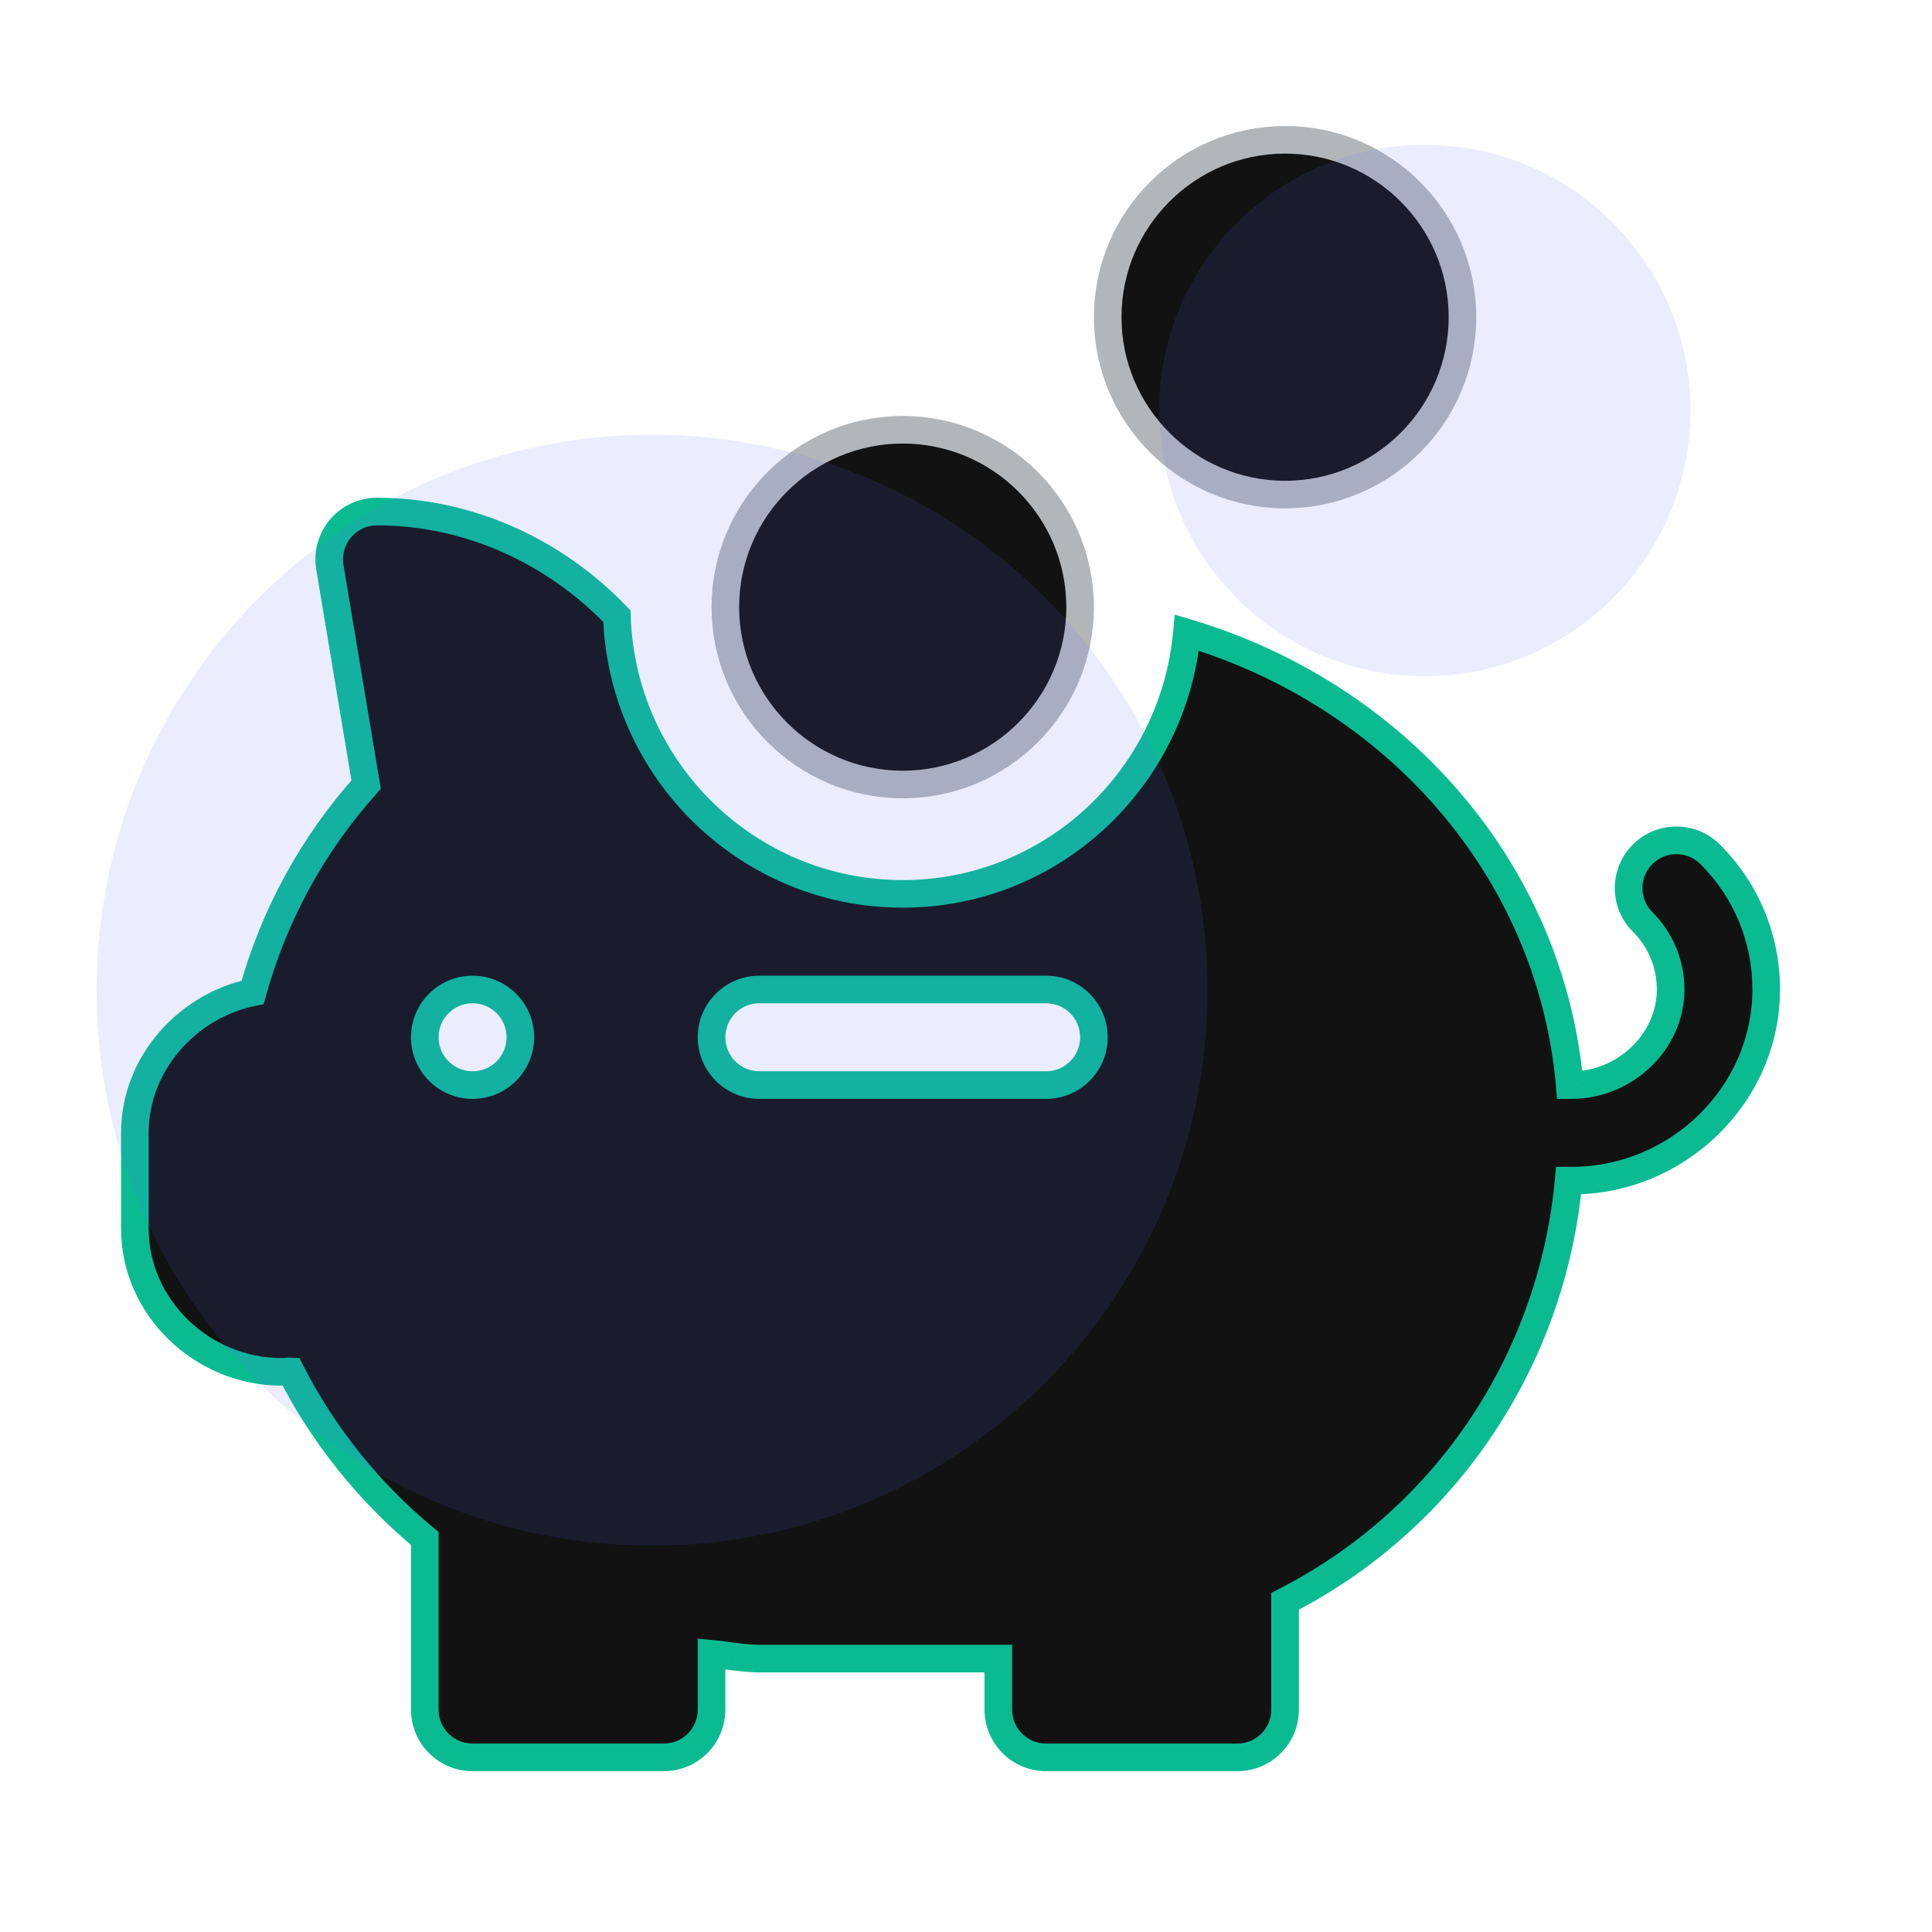
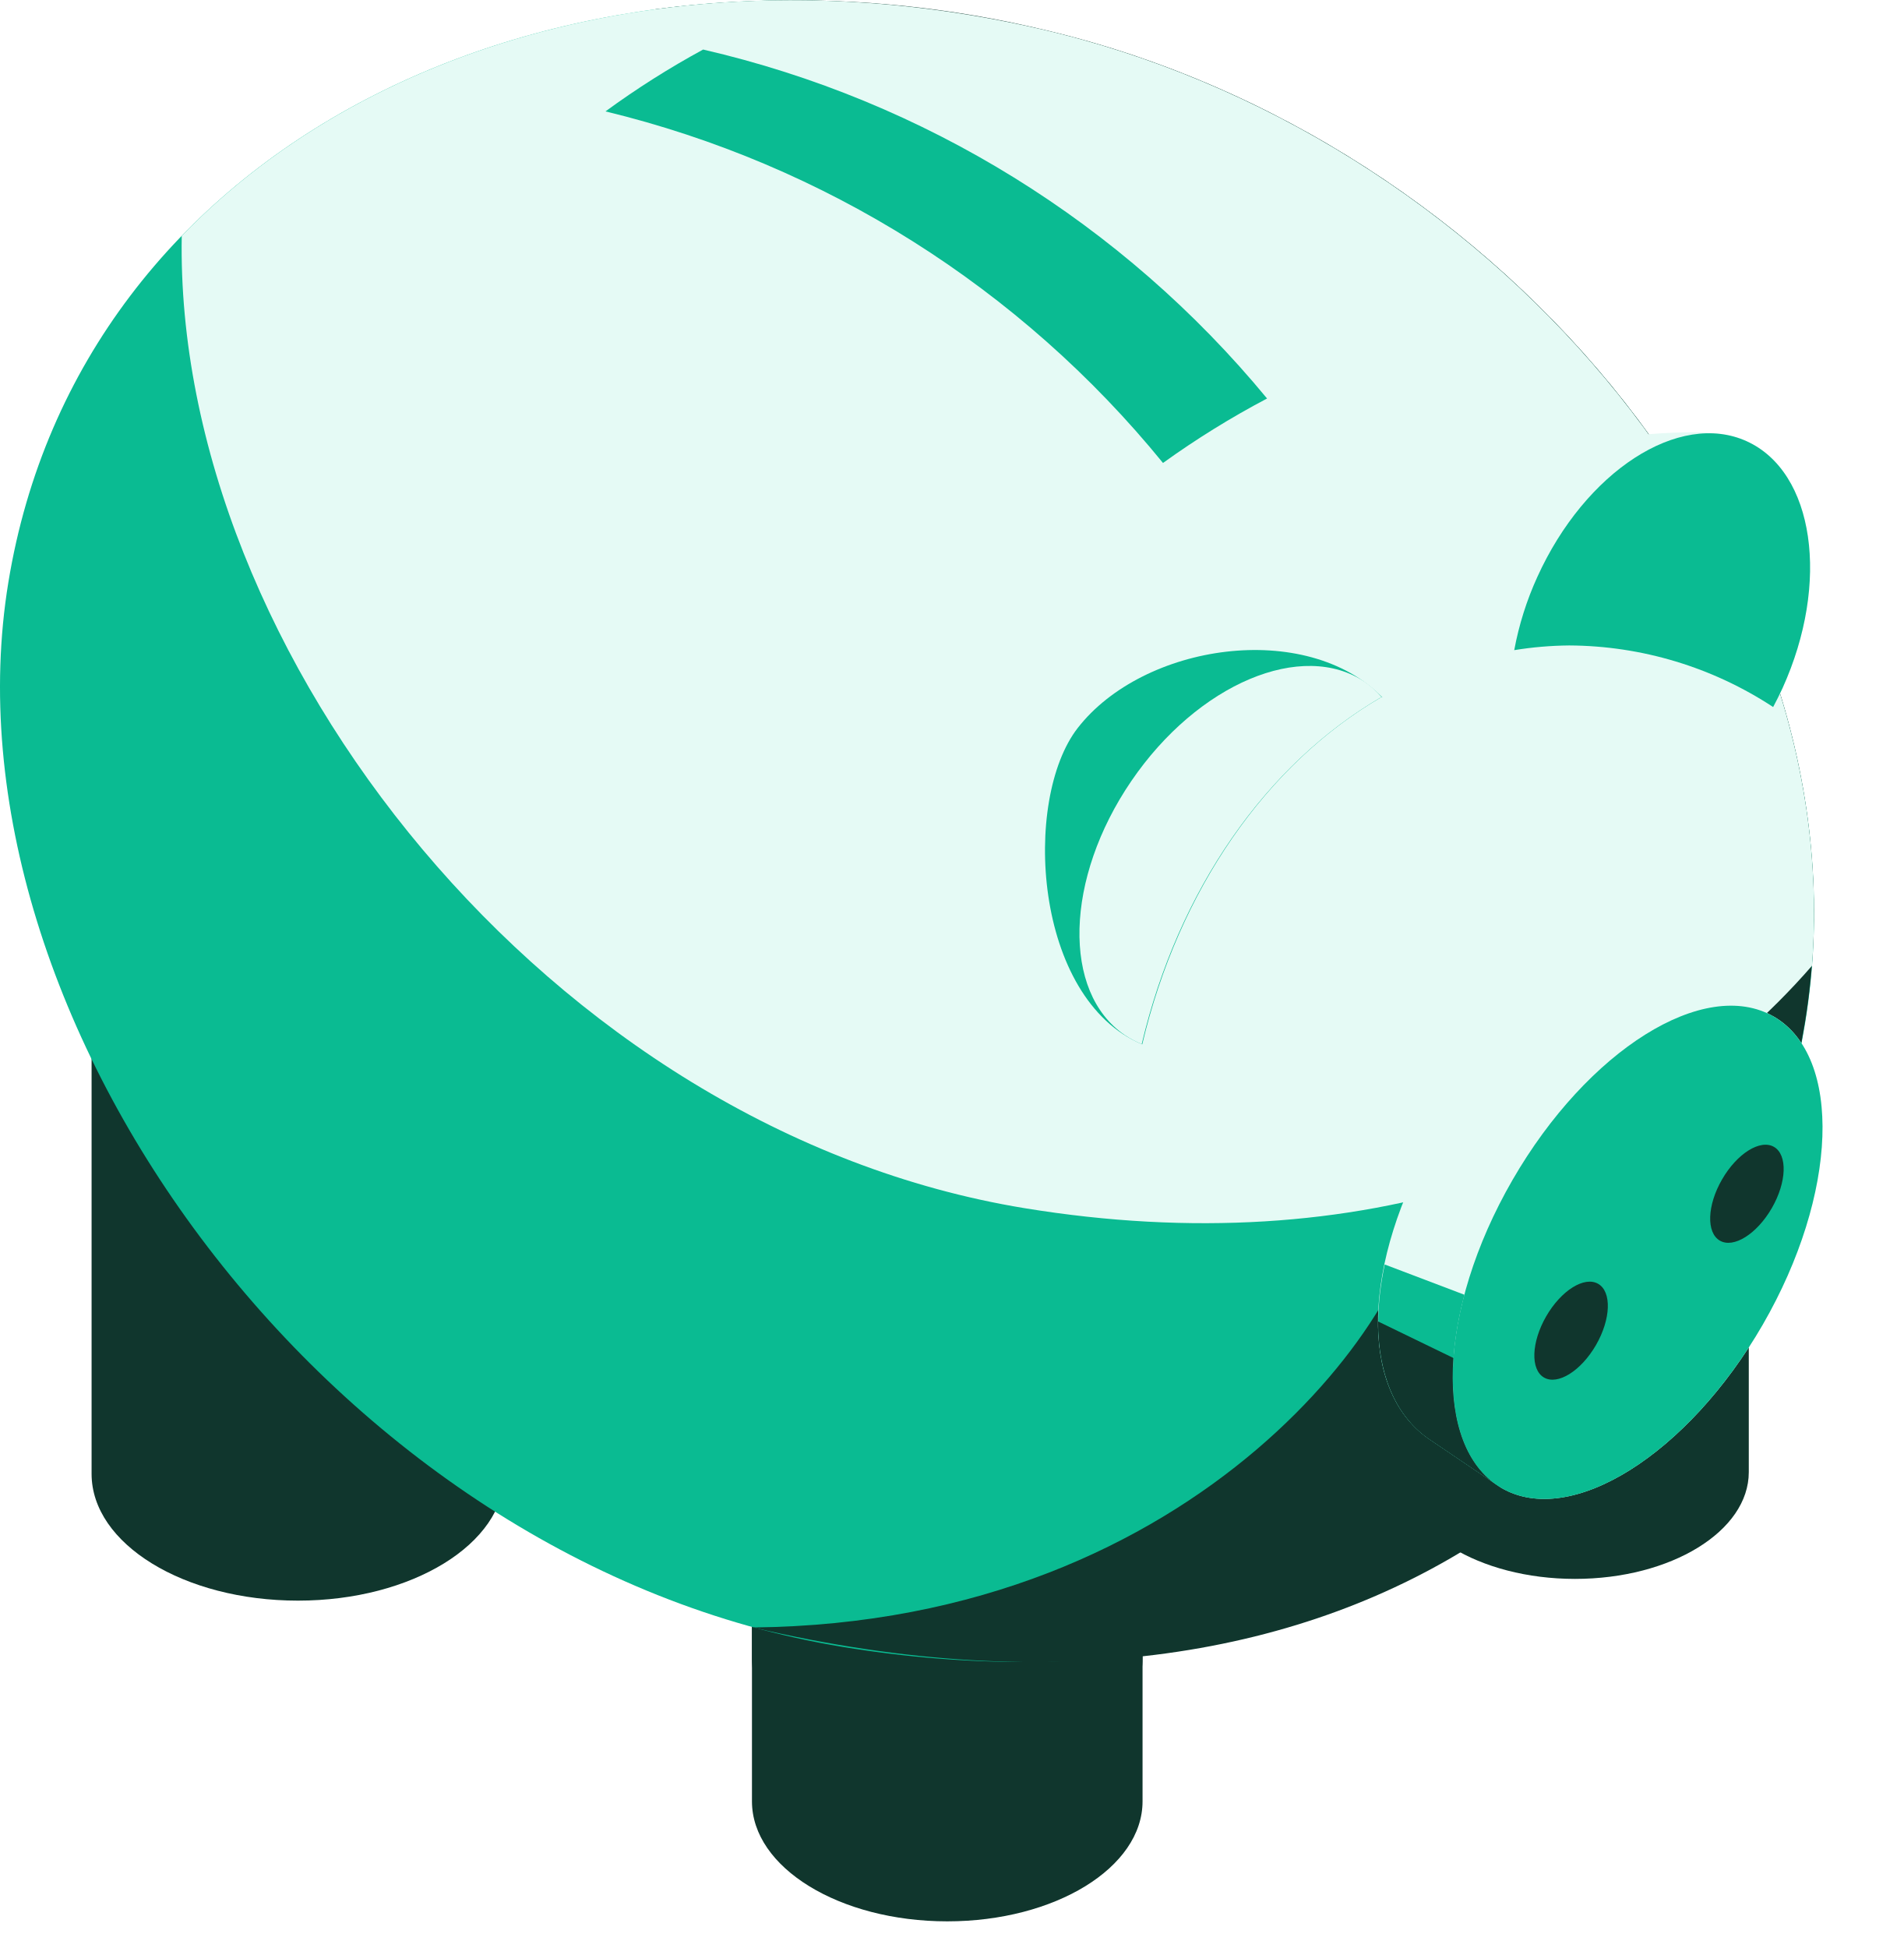
- <svg xmlns="http://www.w3.org/2000/svg" width="70" height="70" viewBox="0 0 70 70" fill="none">
-   <path fill-rule="evenodd" clip-rule="evenodd" d="M61.964 30.953C61.287 30.277 60.191 30.277 59.515 30.953C58.839 31.63 58.839 32.725 59.515 33.402C60.169 34.056 60.53 34.925 60.53 35.851C60.53 37.76 58.86 39.314 56.951 39.314H56.871C56.87 39.309 56.87 39.303 56.87 39.298C56.87 39.294 56.87 39.29 56.87 39.286C56.87 39.277 56.871 39.267 56.87 39.258C56.156 31.45 50.509 25.154 43.004 22.924C42.527 28.213 38.12 32.387 32.708 32.387C27.09 32.387 22.529 27.9 22.351 22.325C20.071 19.945 16.943 18.534 13.659 18.534C13.15 18.534 12.667 18.757 12.339 19.146C12.009 19.535 11.867 20.049 11.951 20.55L13.265 28.428C11.327 30.59 9.925 33.158 9.153 35.955C6.787 36.441 4.886 38.538 4.886 41.046V44.509C4.886 47.374 7.331 49.704 10.196 49.704C10.275 49.704 10.355 49.699 10.433 49.689C10.466 49.69 10.5 49.69 10.536 49.692C11.72 52.012 13.375 54.075 15.391 55.741V61.941C15.391 62.898 16.166 63.673 17.123 63.673H24.049C25.006 63.673 25.781 62.898 25.781 61.941V59.921C25.99 59.94 26.198 59.968 26.406 59.995L26.406 59.995C26.774 60.045 27.142 60.094 27.513 60.094H36.171V61.941C36.171 62.898 36.946 63.673 37.903 63.673H44.829C45.786 63.673 46.561 62.898 46.561 61.941V58.017C52.426 55.025 56.237 49.242 56.834 42.777H56.951C60.771 42.777 63.993 39.671 63.993 35.851C63.993 34.001 63.273 32.262 61.964 30.953ZM17.123 39.314C16.166 39.314 15.391 38.539 15.391 37.582C15.391 36.626 16.166 35.851 17.123 35.851C18.079 35.851 18.854 36.626 18.854 37.582C18.854 38.539 18.079 39.314 17.123 39.314ZM27.512 39.314H37.902C38.86 39.314 39.634 38.539 39.634 37.582C39.634 36.625 38.86 35.851 37.902 35.851H27.512C26.555 35.851 25.781 36.625 25.781 37.582C25.781 38.539 26.555 39.314 27.512 39.314Z" fill="#121212" />
-   <path d="M59.515 30.953L59.161 30.6V30.6L59.515 30.953ZM61.964 30.953L61.61 31.307V31.307L61.964 30.953ZM59.515 33.402L59.161 33.755L59.161 33.755L59.515 33.402ZM56.871 39.314L56.373 39.36L56.414 39.814H56.871V39.314ZM56.87 39.298L56.37 39.297V39.298L56.87 39.298ZM56.87 39.286L56.37 39.274V39.274L56.87 39.286ZM56.87 39.258L57.368 39.215L57.368 39.213L56.87 39.258ZM43.004 22.924L43.146 22.444L42.561 22.27L42.506 22.879L43.004 22.924ZM22.351 22.325L22.851 22.309L22.844 22.117L22.712 21.979L22.351 22.325ZM12.339 19.146L12.72 19.47L12.721 19.468L12.339 19.146ZM11.951 20.55L12.445 20.468L12.444 20.466L11.951 20.55ZM13.265 28.428L13.638 28.762L13.798 28.583L13.759 28.346L13.265 28.428ZM9.153 35.955L9.253 36.445L9.553 36.384L9.635 36.089L9.153 35.955ZM10.433 49.689L10.458 49.189L10.413 49.187L10.368 49.193L10.433 49.689ZM10.536 49.692L10.981 49.465L10.849 49.206L10.559 49.193L10.536 49.692ZM15.391 55.741H15.891V55.506L15.709 55.356L15.391 55.741ZM25.781 59.921L25.826 59.423L25.281 59.373V59.921H25.781ZM26.406 59.995L26.486 59.502L26.479 59.501L26.472 59.5L26.406 59.995ZM26.406 59.995L26.326 60.489L26.333 60.49L26.34 60.491L26.406 59.995ZM36.171 60.094H36.671V59.594H36.171V60.094ZM46.561 58.017L46.334 57.572L46.061 57.711V58.017H46.561ZM56.834 42.777V42.277H56.378L56.336 42.731L56.834 42.777ZM59.869 31.307C60.35 30.826 61.129 30.826 61.61 31.307L62.317 30.6C61.446 29.728 60.033 29.728 59.161 30.6L59.869 31.307ZM59.869 33.048C59.388 32.567 59.388 31.788 59.869 31.307L59.161 30.6C58.29 31.471 58.29 32.884 59.161 33.755L59.869 33.048ZM61.03 35.851C61.03 34.793 60.617 33.797 59.869 33.048L59.161 33.755C59.722 34.316 60.03 35.058 60.03 35.851H61.03ZM56.951 39.814C59.115 39.814 61.03 38.057 61.03 35.851H60.03C60.03 37.463 58.605 38.814 56.951 38.814V39.814ZM56.871 39.814H56.951V38.814H56.871V39.814ZM56.37 39.298C56.37 39.312 56.37 39.334 56.373 39.36L57.368 39.268C57.37 39.283 57.37 39.294 57.37 39.298L56.37 39.298ZM56.37 39.274C56.37 39.277 56.37 39.287 56.37 39.297L57.37 39.298C57.37 39.3 57.37 39.301 57.37 39.301C57.37 39.3 57.37 39.3 57.37 39.297L56.37 39.274ZM56.372 39.301C56.37 39.288 56.37 39.279 56.37 39.274C56.37 39.273 56.37 39.272 56.37 39.272C56.37 39.271 56.37 39.271 56.37 39.271C56.37 39.271 56.37 39.271 56.37 39.271C56.37 39.271 56.37 39.271 56.37 39.271C56.37 39.272 56.37 39.273 56.37 39.274L57.37 39.297C57.37 39.292 57.371 39.256 57.368 39.215L56.372 39.301ZM42.862 23.403C50.191 25.581 55.679 31.718 56.372 39.304L57.368 39.213C56.634 31.181 50.828 24.727 43.146 22.444L42.862 23.403ZM32.708 32.887C38.385 32.887 43.002 28.509 43.502 22.968L42.506 22.879C42.051 27.918 37.854 31.887 32.708 31.887V32.887ZM21.851 22.341C22.037 28.182 26.817 32.887 32.708 32.887V31.887C27.363 31.887 23.02 27.617 22.851 22.309L21.851 22.341ZM13.659 19.034C16.799 19.034 19.799 20.383 21.99 22.671L22.712 21.979C20.344 19.506 17.087 18.034 13.659 18.034V19.034ZM12.721 19.468C12.953 19.193 13.297 19.034 13.659 19.034V18.034C13.004 18.034 12.38 18.321 11.956 18.824L12.721 19.468ZM12.444 20.466C12.384 20.112 12.485 19.747 12.72 19.47L11.957 18.823C11.533 19.323 11.349 19.986 11.458 20.633L12.444 20.466ZM13.759 28.346L12.445 20.468L11.458 20.632L12.772 28.511L13.759 28.346ZM9.635 36.089C10.387 33.366 11.751 30.866 13.638 28.762L12.893 28.095C10.903 30.314 9.464 32.951 8.671 35.822L9.635 36.089ZM5.386 41.046C5.386 38.796 7.098 36.887 9.253 36.445L9.052 35.466C6.475 35.994 4.386 38.279 4.386 41.046H5.386ZM5.386 44.509V41.046H4.386V44.509H5.386ZM10.196 49.204C7.593 49.204 5.386 47.083 5.386 44.509H4.386C4.386 47.664 7.07 50.204 10.196 50.204V49.204ZM10.368 49.193C10.312 49.2 10.254 49.204 10.196 49.204V50.204C10.296 50.204 10.398 50.197 10.498 50.184L10.368 49.193ZM10.559 49.193C10.535 49.191 10.512 49.191 10.496 49.191C10.478 49.19 10.468 49.19 10.458 49.189L10.407 50.188C10.432 50.189 10.455 50.19 10.471 50.19C10.49 50.191 10.502 50.191 10.513 50.191L10.559 49.193ZM15.709 55.356C13.746 53.733 12.134 51.724 10.981 49.465L10.091 49.919C11.305 52.3 13.004 54.417 15.072 56.127L15.709 55.356ZM15.891 61.941V55.741H14.891V61.941H15.891ZM17.123 63.173C16.442 63.173 15.891 62.622 15.891 61.941H14.891C14.891 63.174 15.889 64.173 17.123 64.173V63.173ZM24.049 63.173H17.123V64.173H24.049V63.173ZM25.281 61.941C25.281 62.622 24.73 63.173 24.049 63.173V64.173C25.283 64.173 26.281 63.174 26.281 61.941H25.281ZM25.281 59.921V61.941H26.281V59.921H25.281ZM26.472 59.5C26.266 59.472 26.047 59.443 25.826 59.423L25.736 60.419C25.932 60.437 26.13 60.463 26.339 60.491L26.472 59.5ZM26.487 59.502L26.486 59.502L26.325 60.489L26.326 60.489L26.487 59.502ZM27.513 59.594C27.18 59.594 26.846 59.55 26.473 59.5L26.34 60.491C26.702 60.54 27.103 60.594 27.513 60.594V59.594ZM36.171 59.594H27.513V60.594H36.171V59.594ZM36.671 61.941V60.094H35.671V61.941H36.671ZM37.903 63.173C37.222 63.173 36.671 62.622 36.671 61.941H35.671C35.671 63.174 36.669 64.173 37.903 64.173V63.173ZM44.829 63.173H37.903V64.173H44.829V63.173ZM46.061 61.941C46.061 62.622 45.51 63.173 44.829 63.173V64.173C46.063 64.173 47.061 63.174 47.061 61.941H46.061ZM46.061 58.017V61.941H47.061V58.017H46.061ZM56.336 42.731C55.754 49.029 52.042 54.66 46.334 57.572L46.788 58.463C52.809 55.391 56.719 49.455 57.331 42.823L56.336 42.731ZM56.951 42.277H56.834V43.277H56.951V42.277ZM63.493 35.851C63.493 39.384 60.506 42.277 56.951 42.277V43.277C61.036 43.277 64.493 39.958 64.493 35.851H63.493ZM61.61 31.307C62.825 32.522 63.493 34.133 63.493 35.851H64.493C64.493 33.868 63.72 32.002 62.317 30.6L61.61 31.307ZM14.891 37.582C14.891 38.815 15.89 39.814 17.123 39.814V38.814C16.443 38.814 15.891 38.263 15.891 37.582H14.891ZM17.123 35.351C15.89 35.351 14.891 36.349 14.891 37.582H15.891C15.891 36.902 16.442 36.351 17.123 36.351V35.351ZM19.354 37.582C19.354 36.349 18.355 35.351 17.123 35.351V36.351C17.803 36.351 18.354 36.902 18.354 37.582H19.354ZM17.123 39.814C18.355 39.814 19.354 38.815 19.354 37.582H18.354C18.354 38.263 17.803 38.814 17.123 38.814V39.814ZM37.902 38.814H27.512V39.814H37.902V38.814ZM39.134 37.582C39.134 38.263 38.583 38.814 37.902 38.814V39.814C39.136 39.814 40.134 38.816 40.134 37.582H39.134ZM37.902 36.351C38.583 36.351 39.134 36.901 39.134 37.582H40.134C40.134 36.349 39.136 35.351 37.902 35.351V36.351ZM27.512 36.351H37.902V35.351H27.512V36.351ZM26.281 37.582C26.281 36.901 26.831 36.351 27.512 36.351V35.351C26.279 35.351 25.281 36.349 25.281 37.582H26.281ZM27.512 38.814C26.831 38.814 26.281 38.263 26.281 37.582H25.281C25.281 38.816 26.279 39.814 27.512 39.814V38.814Z" fill="#0ABB92" />
-   <path d="M26.281 21.997C26.281 18.453 29.163 15.571 32.707 15.571C36.252 15.571 39.134 18.453 39.134 21.997C39.134 25.541 36.252 28.424 32.707 28.424C29.163 28.424 26.281 25.541 26.281 21.997Z" fill="#121212" stroke="#B3B6B9" />
-   <path d="M40.134 11.492C40.134 7.948 43.017 5.065 46.561 5.065C50.105 5.065 52.988 7.948 52.988 11.492C52.988 15.036 50.105 17.919 46.561 17.919C43.017 17.919 40.134 15.036 40.134 11.492Z" fill="#121212" stroke="#B3B6B9" />
-   <path fill-rule="evenodd" clip-rule="evenodd" d="M23.625 15.75C34.74 15.75 43.75 24.76 43.75 35.875C43.75 46.99 34.74 56 23.625 56C12.51 56 3.5 46.99 3.5 35.875C3.5 24.76 12.51 15.75 23.625 15.75Z" fill="#5367FF" fill-opacity="0.12" />
-   <path fill-rule="evenodd" clip-rule="evenodd" d="M51.625 5.25C56.941 5.25 61.25 9.559 61.25 14.875C61.25 20.191 56.941 24.5 51.625 24.5C46.309 24.5 42 20.191 42 14.875C42 9.559 46.309 5.25 51.625 5.25Z" fill="#5367FF" fill-opacity="0.12" />
+ <svg xmlns="http://www.w3.org/2000/svg" width="43" height="44" viewBox="0 0 43 44" fill="none">
+   <path d="M31.653 29.4V33.251C31.653 34.584 33.413 35.663 35.582 35.663C37.751 35.663 39.508 34.584 39.508 33.251V28.61L31.653 29.4Z" fill="#10362D" />
+   <path d="M2.069 22.166V33.29C2.069 34.873 4.157 36.154 6.732 36.154C9.308 36.154 11.396 34.867 11.396 33.29V21.236L2.069 22.166Z" fill="#10362D" />
+   <path d="M16.988 30.159V40.688C16.988 42.185 18.966 43.398 21.4 43.398C23.834 43.398 25.812 42.185 25.812 40.688V29.28L16.988 30.159Z" fill="#10362D" />
+   <path d="M16.988 26.935V37.463C16.988 38.961 18.966 40.174 21.4 40.174C23.834 40.174 25.812 38.961 25.812 37.463V26.055L16.988 26.935Z" fill="#10362D" />
+   <path d="M40.783 23.092C39.167 32.952 30.551 39.084 19.042 37.2C7.533 35.316 -1.427 23.013 0.189 13.152C1.805 3.292 12.345 -1.901 23.468 0.652C34.048 3.071 42.393 13.226 40.783 23.092Z" fill="#0ABB92" />
+   <path d="M23.472 0.646C20.631 -0.02 17.692 -0.167 14.799 0.21C15.608 0.315 16.422 0.458 17.24 0.646C27.819 3.071 31.959 17.006 32.086 27.005C32.117 29.394 27.222 36.657 17.012 36.76C30.871 40.007 39.202 32.698 40.777 23.091C42.397 13.225 34.051 3.071 23.472 0.646Z" fill="#10362D" />
+   <path d="M23.468 0.647C15.845 -1.099 8.495 0.792 4.106 5.327C3.935 14.759 12.437 25.533 23.144 27.289C30.718 28.53 37.038 26.296 40.935 21.815C41.672 12.371 33.589 2.967 23.468 0.647Z" fill="#E5FAF5" />
+   <path d="M31.233 15.755C29.507 13.986 25.83 14.536 24.347 16.444C23.091 18.062 23.347 22.565 25.805 23.589C26.626 20.108 28.612 17.251 31.213 15.744" fill="#0ABB92" />
+   <path d="M40.059 15.966C40.133 15.828 40.205 15.685 40.271 15.54C41.354 13.15 40.99 10.655 39.46 9.962C39.277 9.88 39.084 9.826 38.885 9.801C38.15 9.683 35.769 9.841 34.436 10.352C34.404 10.364 34.375 10.384 34.351 10.409C34.327 10.434 34.309 10.464 34.298 10.497C33.966 11.523 33.736 13.295 34.21 14.676C34.621 14.612 35.035 14.579 35.451 14.576C37.089 14.585 38.69 15.068 40.059 15.968" fill="#E5FAF5" />
+   <path d="M35.45 14.579C37.088 14.587 38.689 15.07 40.058 15.97C40.132 15.832 40.203 15.689 40.27 15.544C41.352 13.154 40.988 10.659 39.459 9.966C37.93 9.273 35.814 10.645 34.731 13.031C34.49 13.559 34.315 14.114 34.209 14.685C34.619 14.618 35.034 14.583 35.45 14.579V14.579Z" fill="#0ABB92" />
+   <path d="M15.885 1.119C15.119 1.535 14.382 2.002 13.679 2.516C18.632 3.716 23.056 6.505 26.274 10.457C27.023 9.918 27.809 9.431 28.625 9.001C25.361 5.044 20.883 2.273 15.885 1.119V1.119Z" fill="#0ABB92" />
+   <path d="M25.793 23.584C26.614 20.102 28.611 17.251 31.212 15.743C31.103 15.618 30.98 15.507 30.844 15.411C29.425 14.444 27.059 15.442 25.558 17.642C24.056 19.843 23.989 22.411 25.409 23.378C25.529 23.459 25.658 23.528 25.793 23.584V23.584Z" fill="#E5FAF5" />
+   <path d="M33.923 33.61C35.483 34.513 38.127 32.858 39.825 29.919C41.524 26.979 41.632 23.862 40.072 22.961L38.699 22.238C37.022 21.367 34.072 22.812 32.419 25.672C30.766 28.533 30.695 31.371 32.257 32.485L33.923 33.61Z" fill="#E5FAF5" />
+   <path d="M39.824 29.919C41.522 26.978 41.633 23.863 40.071 22.962C38.51 22.06 35.867 23.713 34.169 26.654C32.471 29.595 32.361 32.71 33.922 33.612C35.484 34.513 38.126 32.86 39.824 29.919Z" fill="#0ABB92" />
+   <path d="M33.084 29.245L31.283 28.561C30.915 30.289 31.237 31.76 32.259 32.487L33.739 33.488C32.795 32.771 32.586 31.125 33.084 29.245Z" fill="#0ABB92" />
+   <path d="M31.133 29.848C31.133 31.002 31.501 31.947 32.255 32.486L33.734 33.486C33.041 32.958 32.744 31.928 32.834 30.673L31.133 29.848Z" fill="#10362D" />
+   <path d="M36.056 30.381C36.393 29.796 36.415 29.177 36.105 28.998C35.794 28.819 35.269 29.147 34.931 29.732C34.594 30.317 34.572 30.936 34.882 31.115C35.193 31.294 35.718 30.965 36.056 30.381Z" fill="#10362D" />
+   <path d="M40.028 27.288C40.365 26.704 40.387 26.085 40.077 25.905C39.767 25.726 39.241 26.055 38.904 26.64C38.566 27.224 38.544 27.843 38.855 28.023C39.165 28.202 39.69 27.873 40.028 27.288Z" fill="#10362D" />
</svg>
